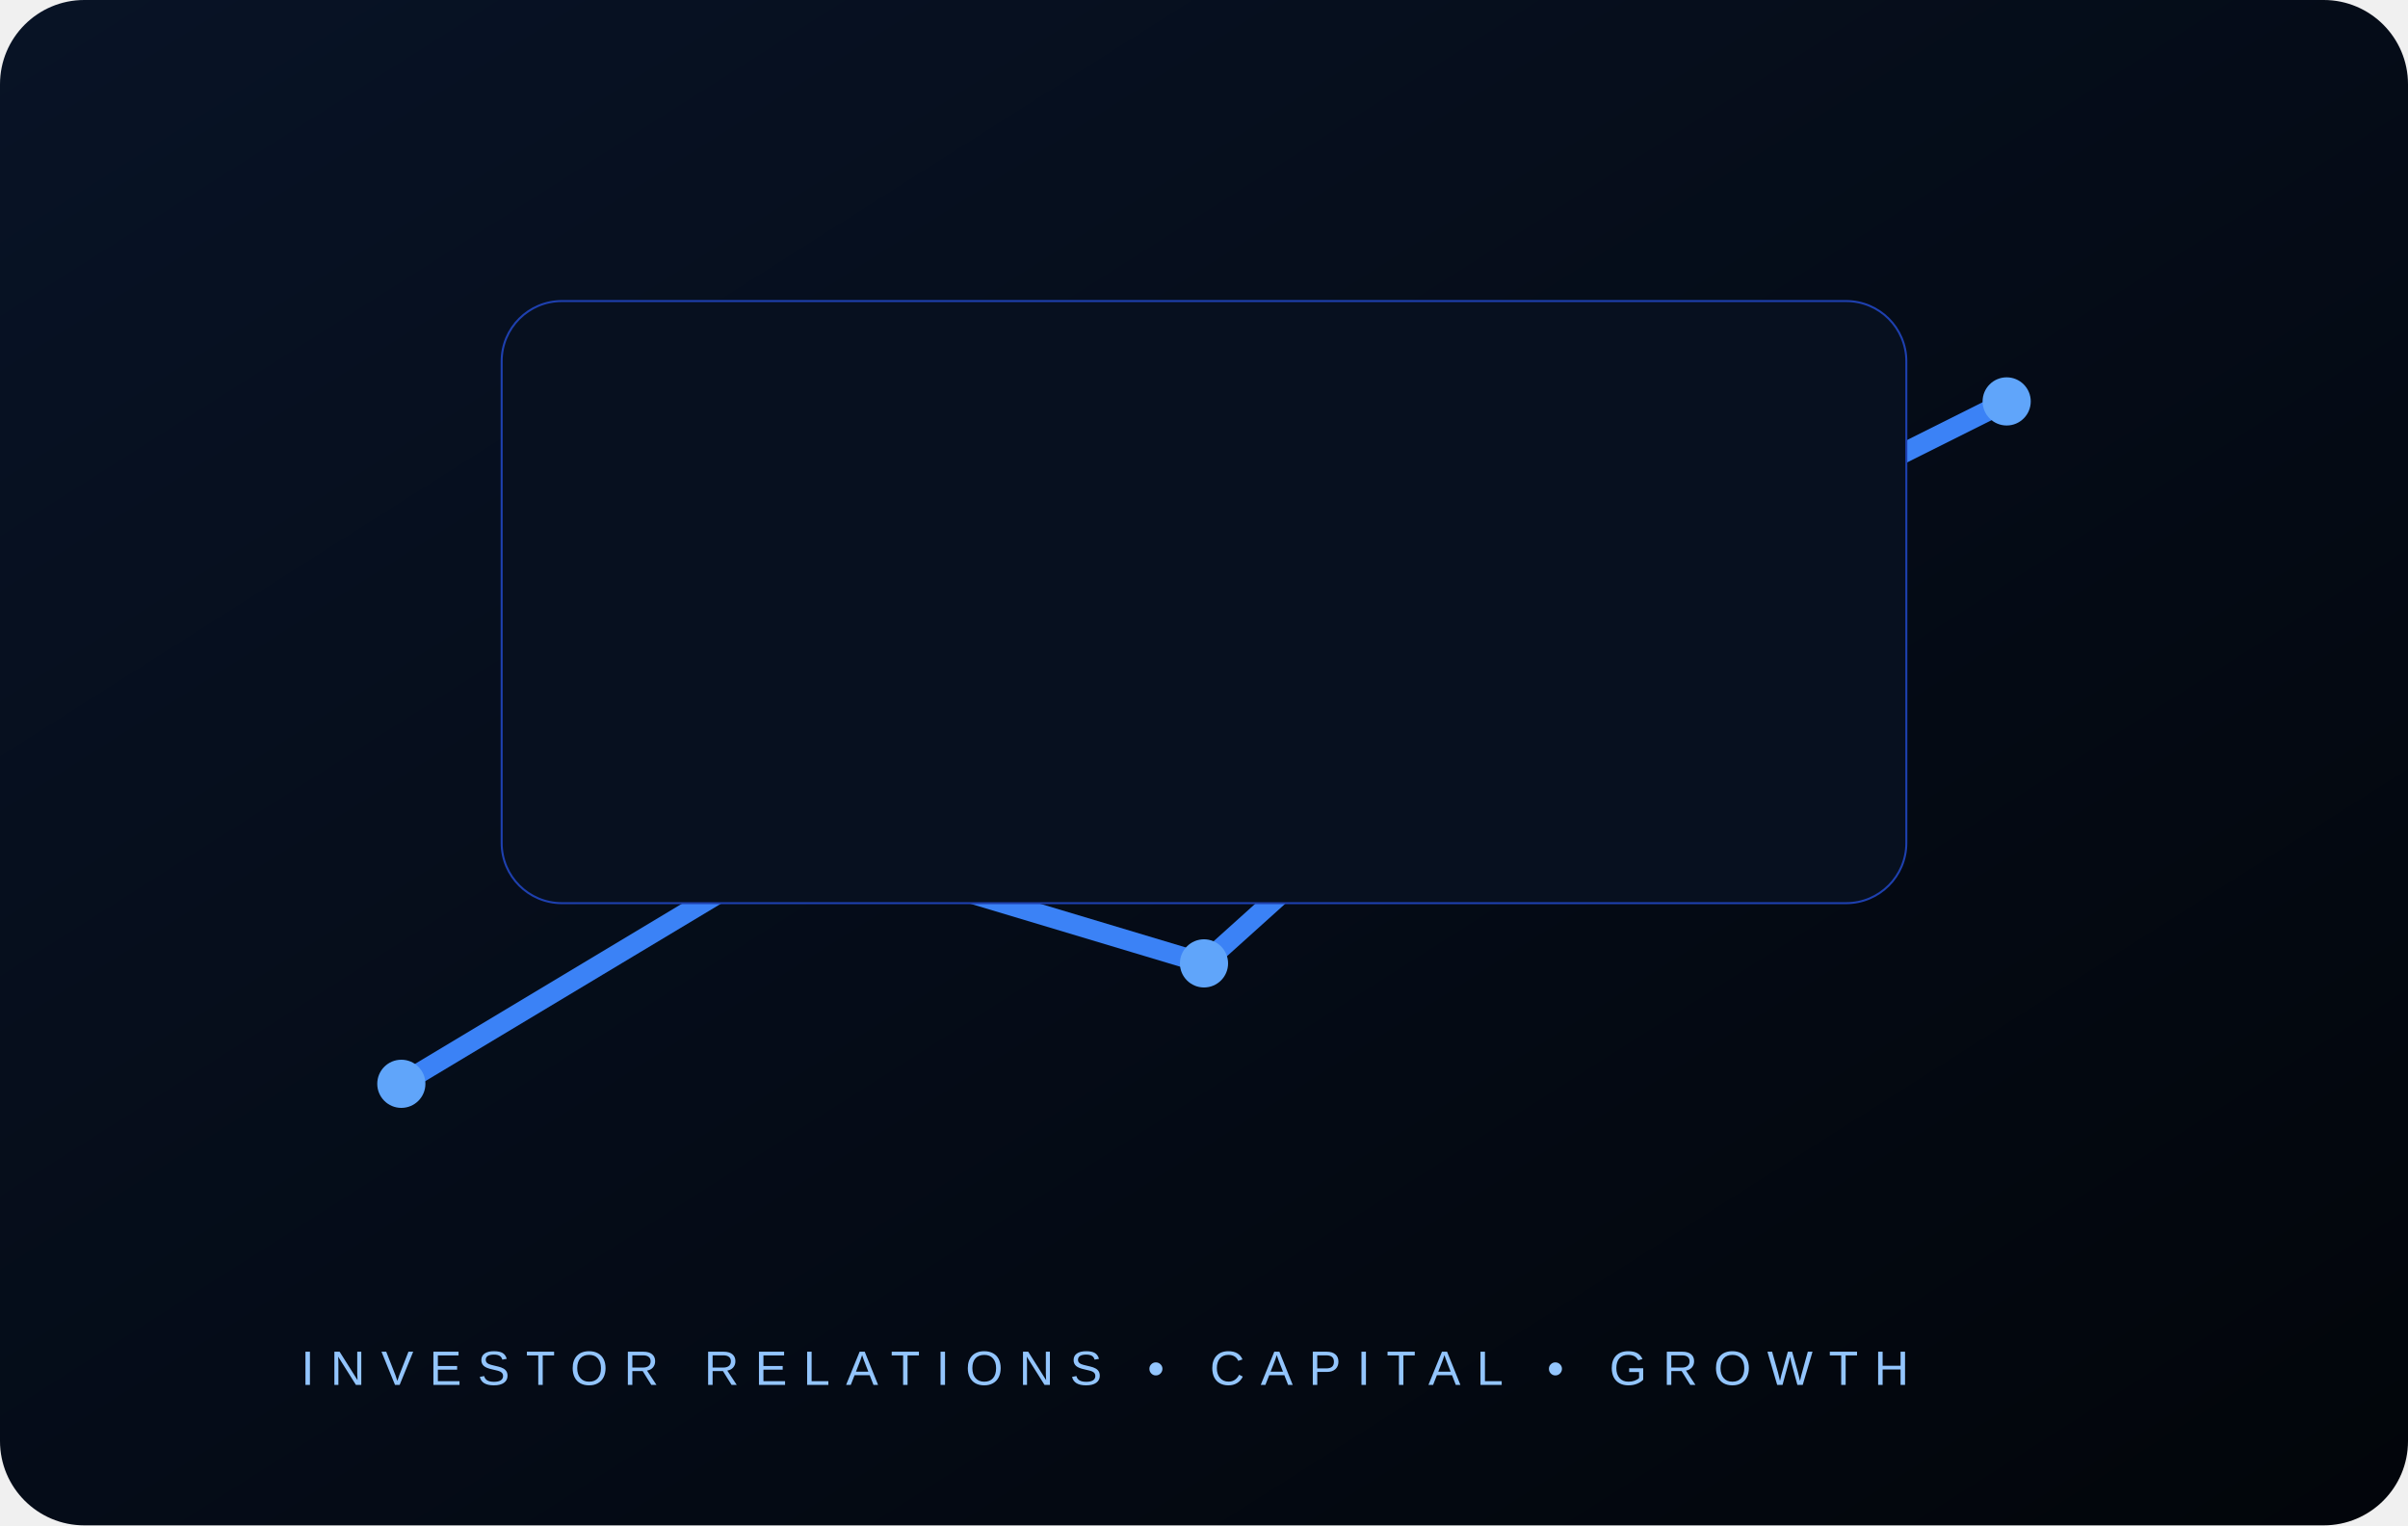
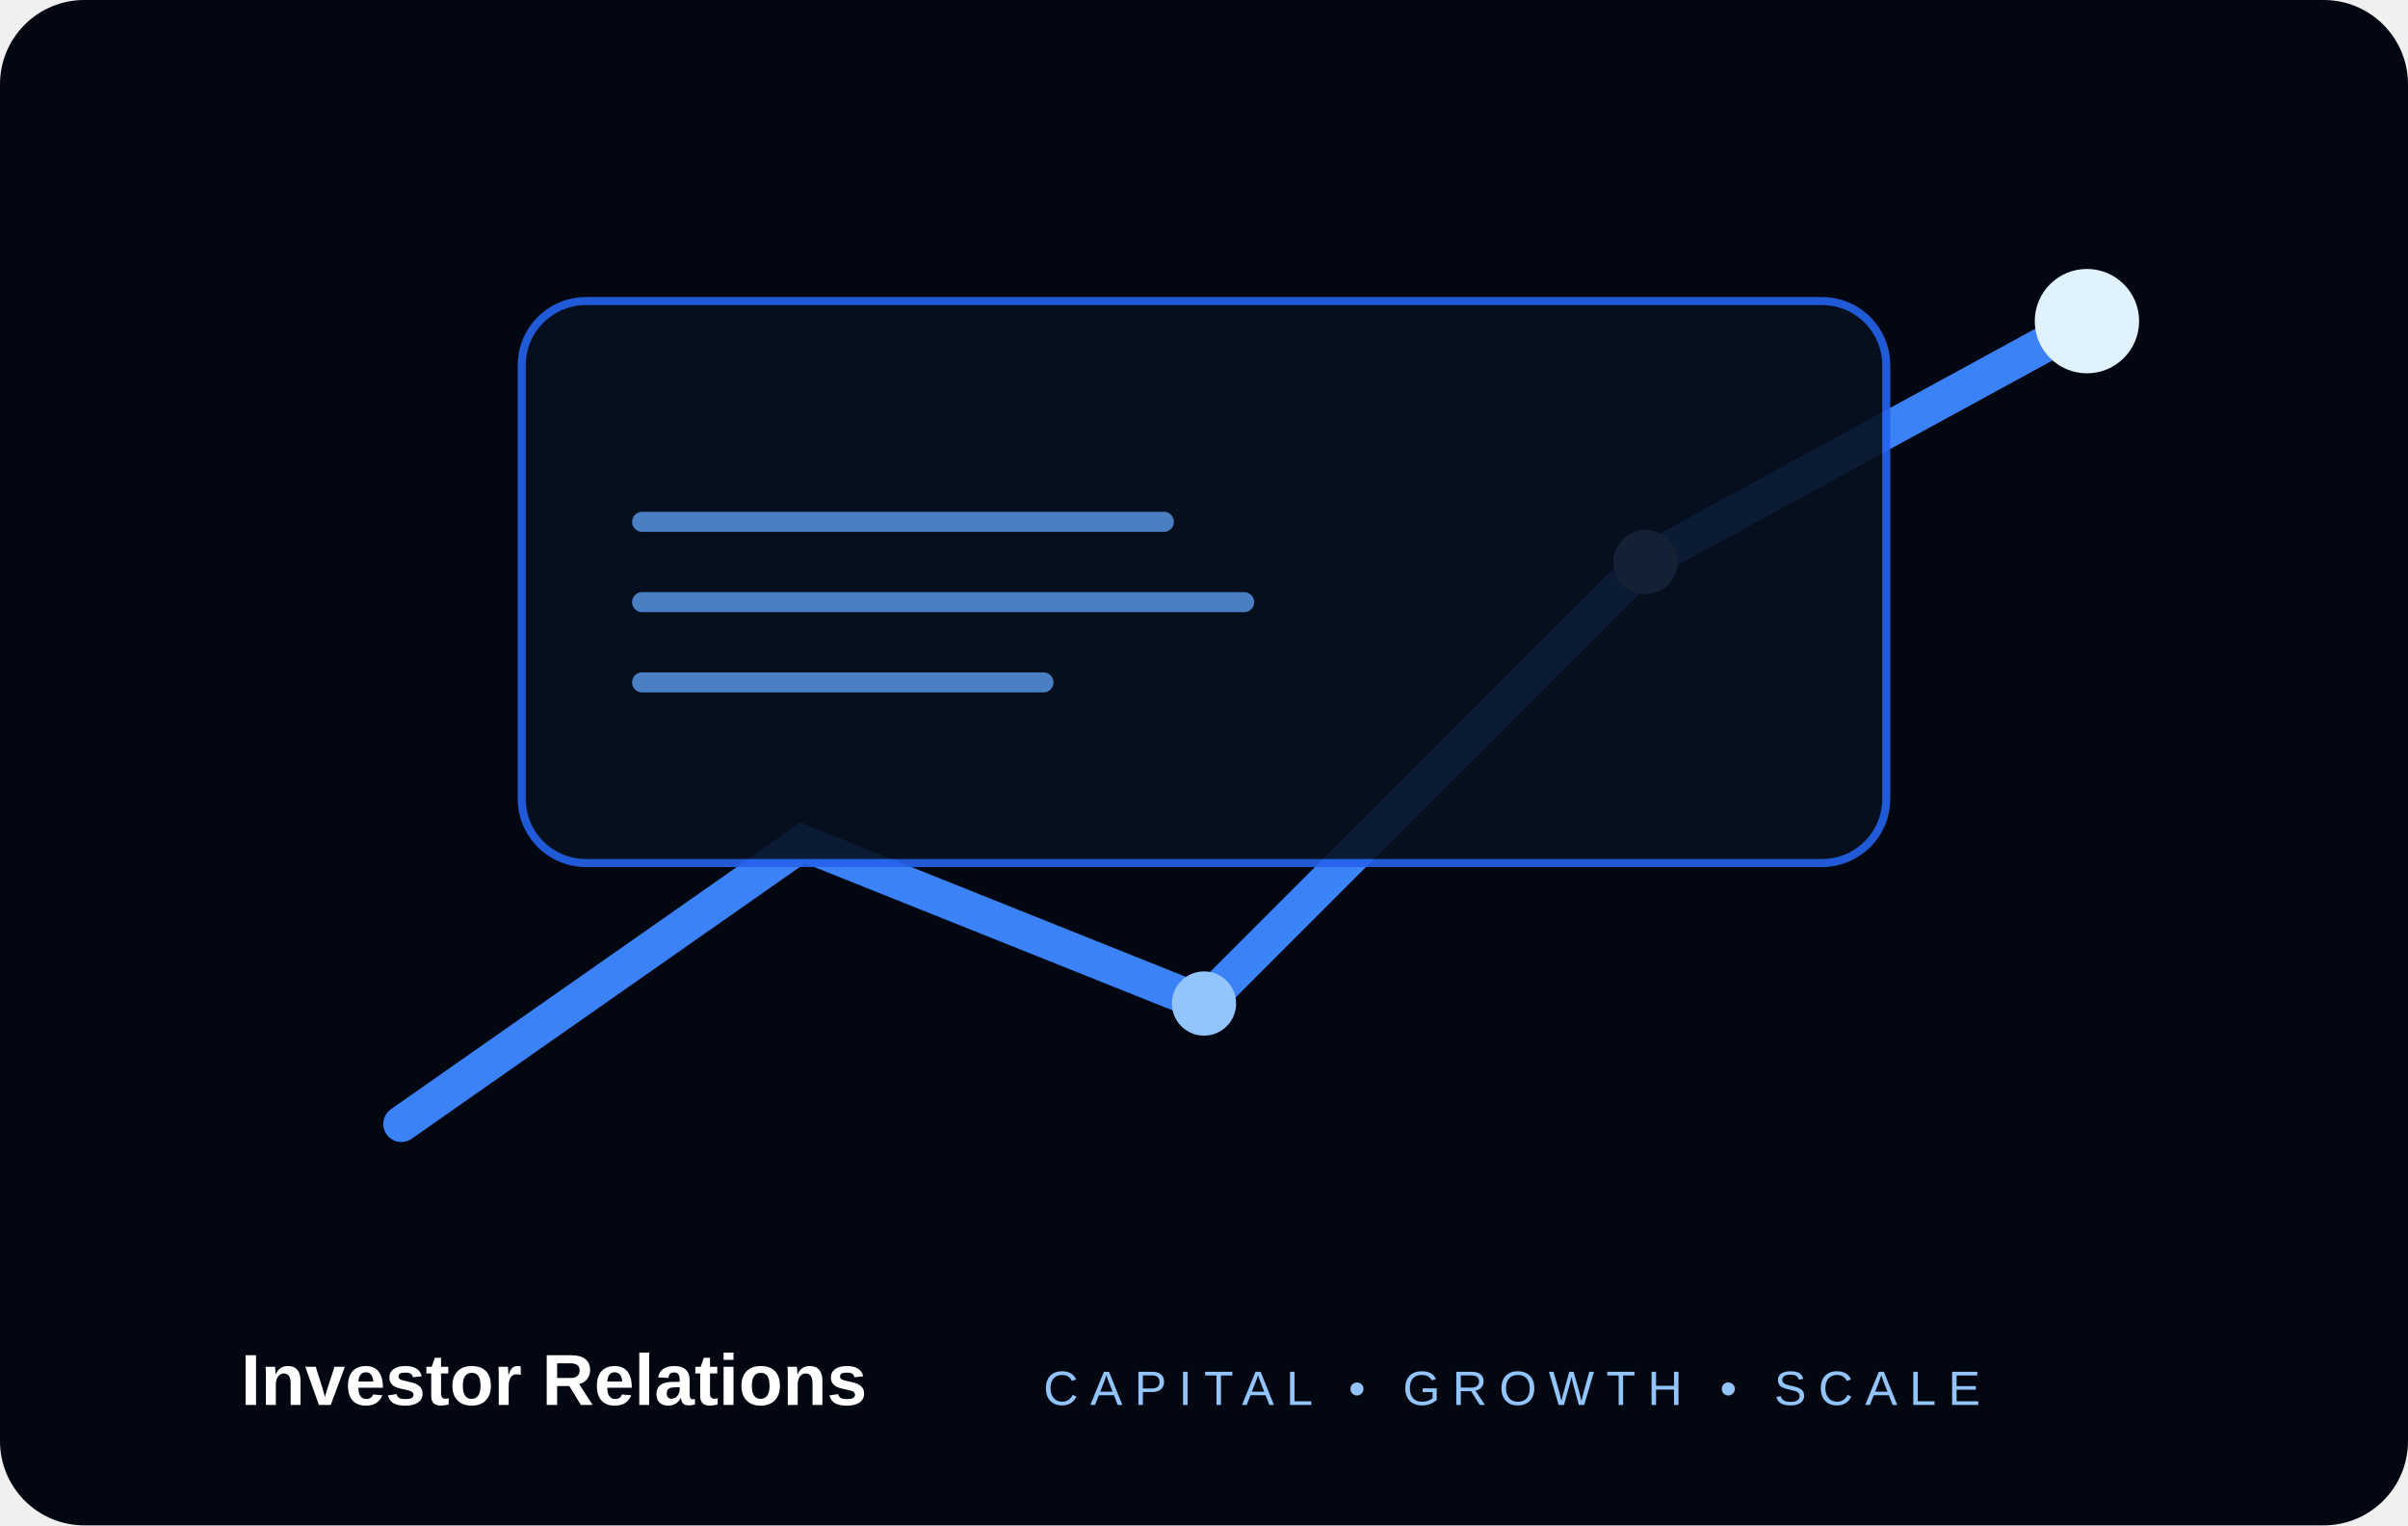
<svg xmlns="http://www.w3.org/2000/svg" viewBox="0 0 1200 760">
-   <defs>
-     <linearGradient id="bg" x1="0" y1="0" x2="1" y2="1">
-       <stop offset="0" stop-color="#081326" />
-       <stop offset="1" stop-color="#02050a" />
-     </linearGradient>
-     <linearGradient id="blue" x1="0" y1="0" x2="1" y2="1">
-       <stop offset="0" stop-color="#60a5fa" />
-       <stop offset="1" stop-color="#2563eb" />
-     </linearGradient>
-   </defs>
-   <rect width="1200" height="760" rx="42" fill="url(#bg)" />
-   <polyline points="200,540 400,420 600,480 800,300 1000,200" fill="none" stroke="#3b82f6" stroke-width="10" />
-   <circle cx="200" cy="540" r="12" fill="#60a5fa" />
-   <circle cx="400" cy="420" r="12" fill="#60a5fa" />
-   <circle cx="600" cy="480" r="12" fill="#60a5fa" />
-   <circle cx="800" cy="300" r="12" fill="#60a5fa" />
-   <circle cx="1000" cy="200" r="12" fill="#60a5fa" />
-   <rect x="250" y="150" width="700" height="300" rx="30" fill="#07101f" stroke="#1e40af" />
-   <text x="150" y="690" fill="#93c5fd" font-family="Arial" font-size="24" letter-spacing="8">INVESTOR RELATIONS • CAPITAL • GROWTH</text>
+   <rect width="1200" height="760" rx="42" fill="#030712" />
+   <polyline points="200,560 400,420 600,500 820,280 1040,160" fill="none" stroke="#3b82f6" stroke-width="18" stroke-linecap="round" />
+   <circle cx="1040" cy="160" r="26" fill="#e0f2fe" />
+   <circle cx="820" cy="280" r="16" fill="#93c5fd" />
+   <circle cx="600" cy="500" r="16" fill="#93c5fd" />
+   <rect x="260" y="150" width="680" height="280" rx="32" fill="#07101f" stroke="#2563eb" stroke-width="4" opacity=".9" />
+   <path d="M320 340h200M320 300h300M320 260h260" stroke="#60a5fa" stroke-width="10" stroke-linecap="round" opacity=".75" />
+   <text x="120" y="700" fill="#ffffff" font-family="Arial,Helvetica,sans-serif" font-size="36" font-weight="800">Investor Relations</text>
+   <text x="520" y="700" fill="#93c5fd" font-family="Arial,Helvetica,sans-serif" font-size="24" letter-spacing="6">CAPITAL • GROWTH • SCALE</text>
</svg>
